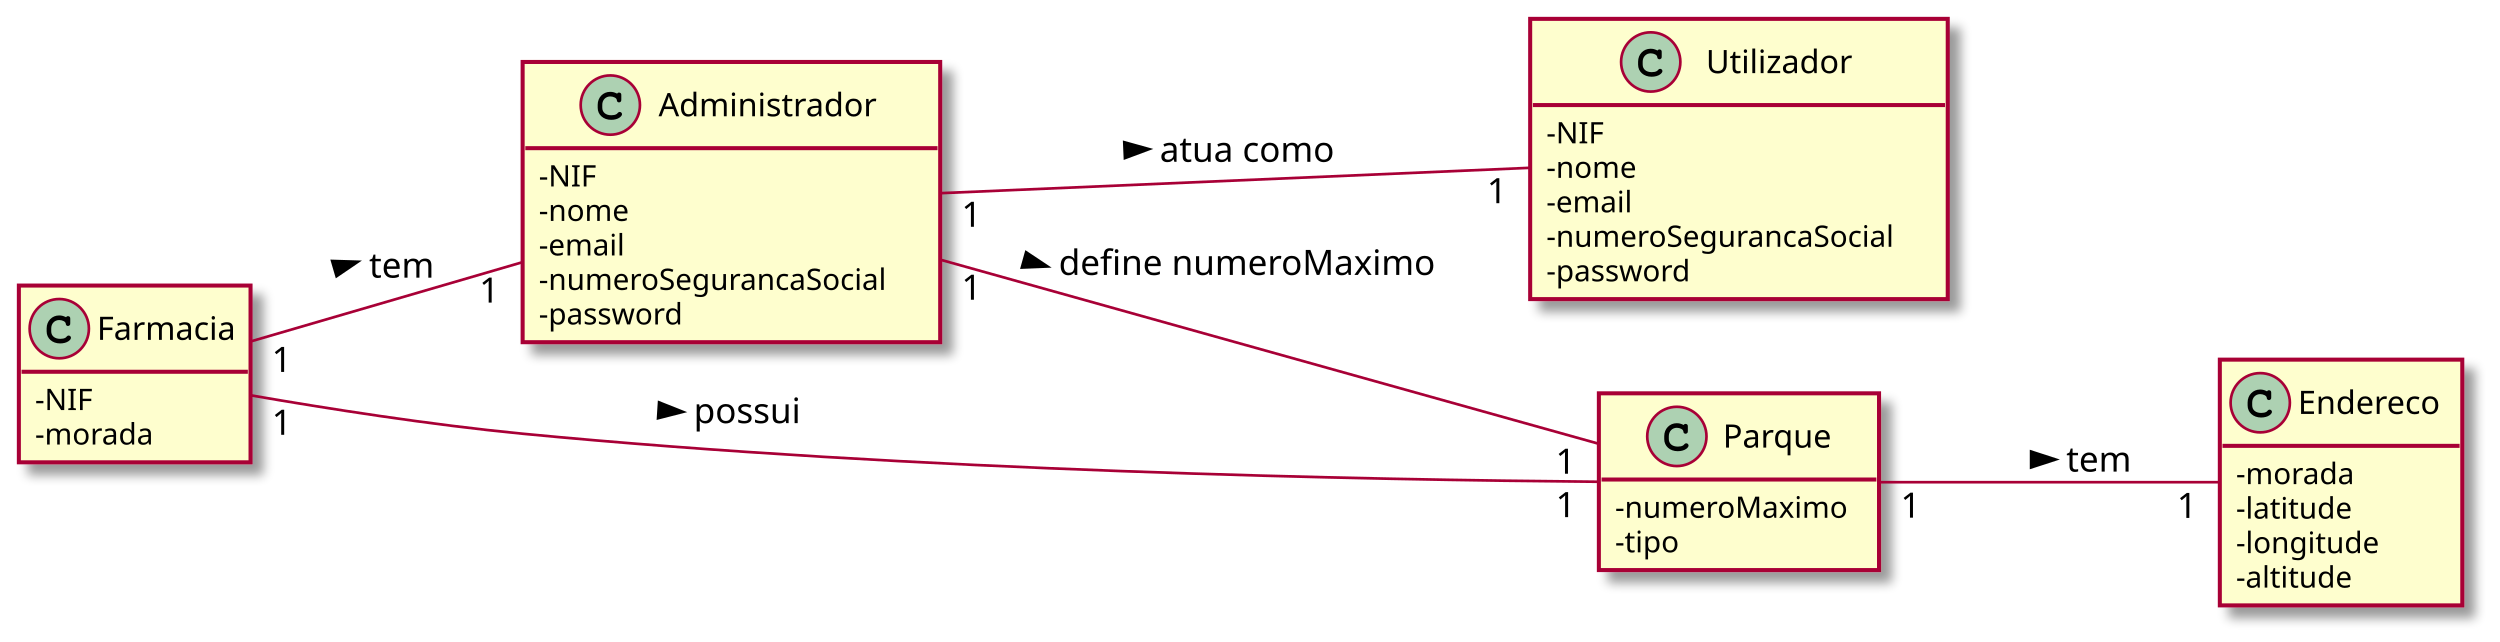
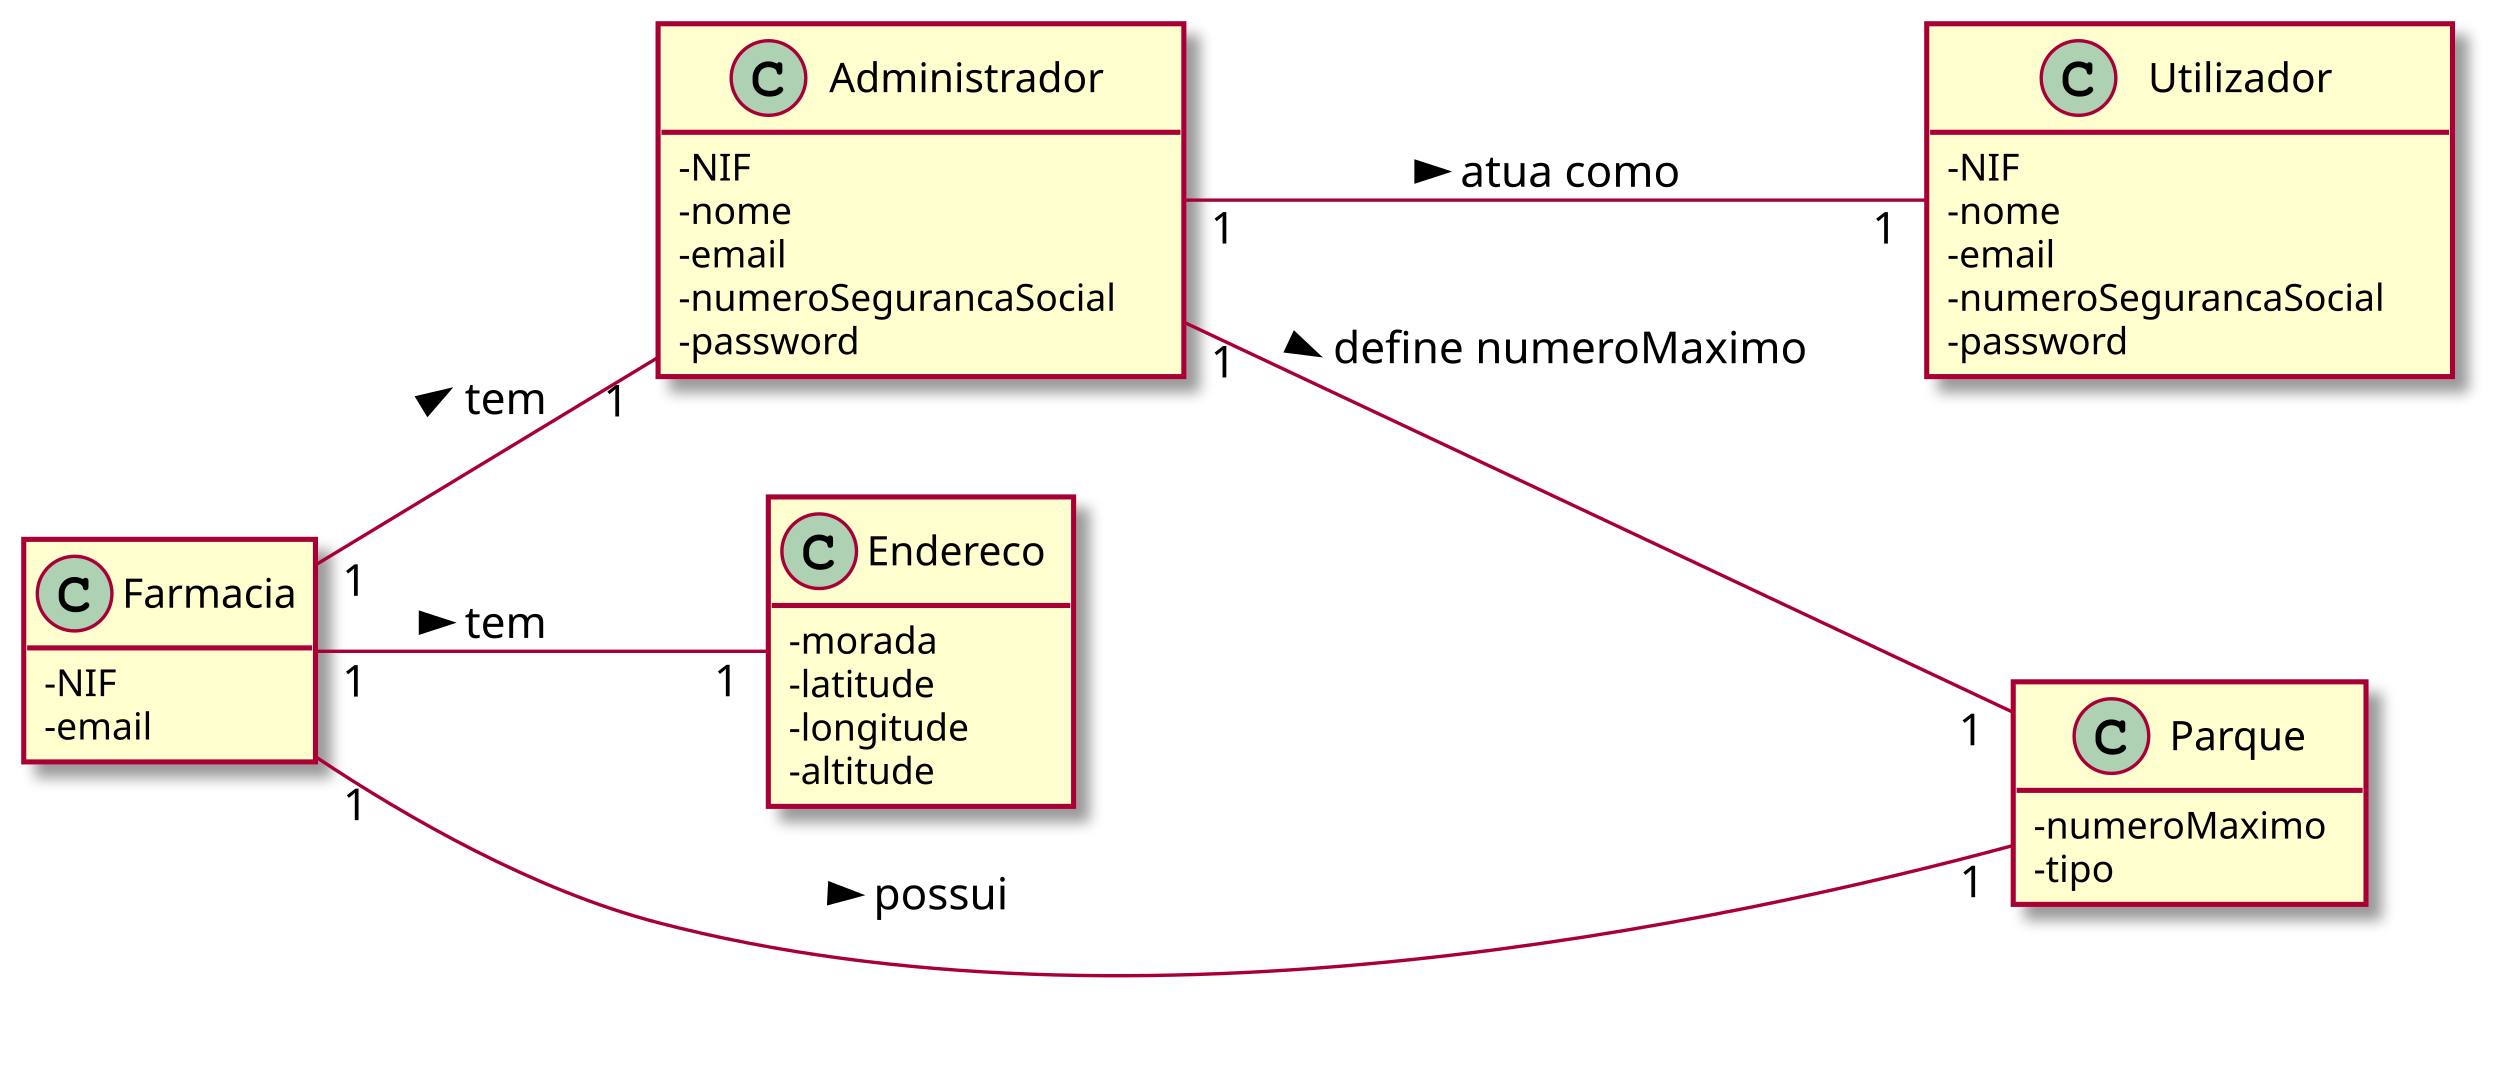
- <svg xmlns="http://www.w3.org/2000/svg" contentScriptType="application/ecmascript" contentStyleType="text/css" height="238px" preserveAspectRatio="none" style="width:928px;height:238px;" version="1.1" viewBox="0 0 928 238" width="928px" zoomAndPan="magnify">
+ <svg xmlns="http://www.w3.org/2000/svg" contentScriptType="application/ecmascript" contentStyleType="text/css" height="315px" preserveAspectRatio="none" style="width:737px;height:315px;" version="1.1" viewBox="0 0 737 315" width="737px" zoomAndPan="magnify">
  <defs>
-     <filter height="300%" id="f86et4nkgeims" width="300%" x="-1" y="-1">
+     <filter height="300%" id="fcxe67lutvoxg" width="300%" x="-1" y="-1">
      <feGaussianBlur result="blurOut" stdDeviation="2.0" />
      <feColorMatrix in="blurOut" result="blurOut2" type="matrix" values="0 0 0 0 0 0 0 0 0 0 0 0 0 0 0 0 0 0 .4 0" />
      <feOffset dx="4.0" dy="4.0" in="blurOut2" result="blurOut3" />
      <feBlend in="SourceGraphic" in2="blurOut3" mode="normal" />
    </filter>
  </defs>
  <g>
-     <rect codeLine="5" fill="#FEFECE" filter="url(#f86et4nkgeims)" height="65.609" id="Farmacia" style="stroke:#A80036;stroke-width:1.5;" width="86" x="7" y="106" />
-     <ellipse cx="22" cy="122" fill="#ADD1B2" rx="11" ry="11" style="stroke:#A80036;stroke-width:1.0;" />
-     <path d="M24.344,117.672 C23.406,117.234 22.812,117.094 21.938,117.094 C19.312,117.094 17.312,119.172 17.312,121.891 L17.312,123.016 C17.312,125.594 19.422,127.484 22.312,127.484 C23.531,127.484 24.688,127.188 25.438,126.641 C26.016,126.234 26.344,125.781 26.344,125.391 C26.344,124.938 25.953,124.547 25.484,124.547 C25.266,124.547 25.062,124.625 24.875,124.812 C24.422,125.297 24.422,125.297 24.234,125.391 C23.812,125.656 23.125,125.781 22.359,125.781 C20.312,125.781 19.016,124.688 19.016,122.984 L19.016,121.891 C19.016,120.109 20.266,118.797 22,118.797 C22.578,118.797 23.188,118.953 23.656,119.203 C24.141,119.484 24.312,119.703 24.406,120.109 C24.469,120.516 24.5,120.641 24.641,120.766 C24.781,120.906 25.016,121.016 25.234,121.016 C25.5,121.016 25.766,120.875 25.938,120.656 C26.047,120.5 26.078,120.312 26.078,119.891 L26.078,118.469 C26.078,118.031 26.062,117.906 25.969,117.75 C25.812,117.484 25.531,117.344 25.234,117.344 C24.938,117.344 24.734,117.438 24.516,117.75 L24.344,117.672 Z " fill="#000000" />
-     <text fill="#000000" font-family="sans-serif" font-size="12" lengthAdjust="spacing" textLength="54" x="36" y="126.154">Farmacia</text>
-     <line style="stroke:#A80036;stroke-width:1.5;" x1="8" x2="92" y1="138" y2="138" />
-     <text fill="#000000" font-family="sans-serif" font-size="11" lengthAdjust="spacing" textLength="21" x="13" y="152.21">-NIF</text>
-     <text fill="#000000" font-family="sans-serif" font-size="11" lengthAdjust="spacing" textLength="47" x="13" y="165.015">-morada</text>
-     <rect codeLine="10" fill="#FEFECE" filter="url(#f86et4nkgeims)" height="104.023" id="Utilizador" style="stroke:#A80036;stroke-width:1.5;" width="155" x="568" y="7" />
+     <rect codeLine="5" fill="#FEFECE" filter="url(#fcxe67lutvoxg)" height="65.609" id="Farmacia" style="stroke:#A80036;stroke-width:1.5;" width="86" x="7" y="159" />
+     <ellipse cx="22" cy="175" fill="#ADD1B2" rx="11" ry="11" style="stroke:#A80036;stroke-width:1.0;" />
+     <path d="M24.344,170.672 C23.406,170.234 22.812,170.094 21.938,170.094 C19.312,170.094 17.312,172.172 17.312,174.891 L17.312,176.016 C17.312,178.594 19.422,180.484 22.312,180.484 C23.531,180.484 24.688,180.188 25.438,179.641 C26.016,179.234 26.344,178.781 26.344,178.391 C26.344,177.938 25.953,177.547 25.484,177.547 C25.266,177.547 25.062,177.625 24.875,177.812 C24.422,178.297 24.422,178.297 24.234,178.391 C23.812,178.656 23.125,178.781 22.359,178.781 C20.312,178.781 19.016,177.688 19.016,175.984 L19.016,174.891 C19.016,173.109 20.266,171.797 22,171.797 C22.578,171.797 23.188,171.953 23.656,172.203 C24.141,172.484 24.312,172.703 24.406,173.109 C24.469,173.516 24.5,173.641 24.641,173.766 C24.781,173.906 25.016,174.016 25.234,174.016 C25.5,174.016 25.766,173.875 25.938,173.656 C26.047,173.5 26.078,173.312 26.078,172.891 L26.078,171.469 C26.078,171.031 26.062,170.906 25.969,170.75 C25.812,170.484 25.531,170.344 25.234,170.344 C24.938,170.344 24.734,170.438 24.516,170.75 L24.344,170.672 Z " fill="#000000" />
+     <text fill="#000000" font-family="sans-serif" font-size="12" lengthAdjust="spacing" textLength="54" x="36" y="179.154">Farmacia</text>
+     <line style="stroke:#A80036;stroke-width:1.5;" x1="8" x2="92" y1="191" y2="191" />
+     <text fill="#000000" font-family="sans-serif" font-size="11" lengthAdjust="spacing" textLength="21" x="13" y="205.21">-NIF</text>
+     <text fill="#000000" font-family="sans-serif" font-size="11" lengthAdjust="spacing" textLength="36" x="13" y="218.015">-email</text>
+     <rect codeLine="10" fill="#FEFECE" filter="url(#fcxe67lutvoxg)" height="104.023" id="Utilizador" style="stroke:#A80036;stroke-width:1.5;" width="155" x="568" y="7" />
    <ellipse cx="612.75" cy="23" fill="#ADD1B2" rx="11" ry="11" style="stroke:#A80036;stroke-width:1.0;" />
    <path d="M615.094,18.672 C614.156,18.234 613.562,18.094 612.688,18.094 C610.062,18.094 608.062,20.172 608.062,22.891 L608.062,24.016 C608.062,26.594 610.172,28.484 613.062,28.484 C614.281,28.484 615.438,28.188 616.188,27.641 C616.766,27.234 617.094,26.781 617.094,26.391 C617.094,25.938 616.703,25.547 616.234,25.547 C616.016,25.547 615.812,25.625 615.625,25.812 C615.172,26.297 615.172,26.297 614.984,26.391 C614.562,26.656 613.875,26.781 613.109,26.781 C611.062,26.781 609.766,25.688 609.766,23.984 L609.766,22.891 C609.766,21.109 611.016,19.797 612.75,19.797 C613.328,19.797 613.938,19.953 614.406,20.203 C614.891,20.484 615.062,20.703 615.156,21.109 C615.219,21.516 615.25,21.641 615.391,21.766 C615.531,21.906 615.766,22.016 615.984,22.016 C616.25,22.016 616.516,21.875 616.688,21.656 C616.797,21.5 616.828,21.312 616.828,20.891 L616.828,19.469 C616.828,19.031 616.812,18.906 616.719,18.75 C616.562,18.484 616.281,18.344 615.984,18.344 C615.688,18.344 615.484,18.438 615.266,18.75 L615.094,18.672 Z " fill="#000000" />
    <text fill="#000000" font-family="sans-serif" font-size="12" lengthAdjust="spacing" textLength="57" x="633.25" y="27.154">Utilizador</text>
    <line style="stroke:#A80036;stroke-width:1.5;" x1="569" x2="722" y1="39" y2="39" />
    <text fill="#000000" font-family="sans-serif" font-size="11" lengthAdjust="spacing" textLength="21" x="574" y="53.21">-NIF</text>
    <text fill="#000000" font-family="sans-serif" font-size="11" lengthAdjust="spacing" textLength="37" x="574" y="66.015">-nome</text>
    <text fill="#000000" font-family="sans-serif" font-size="11" lengthAdjust="spacing" textLength="36" x="574" y="78.82">-email</text>
    <text fill="#000000" font-family="sans-serif" font-size="11" lengthAdjust="spacing" textLength="143" x="574" y="91.624">-numeroSegurancaSocial</text>
    <text fill="#000000" font-family="sans-serif" font-size="11" lengthAdjust="spacing" textLength="57" x="574" y="104.429">-password</text>
-     <rect codeLine="18" fill="#FEFECE" filter="url(#f86et4nkgeims)" height="104.023" id="Administrador" style="stroke:#A80036;stroke-width:1.5;" width="155" x="194" y="23" />
-     <ellipse cx="226.55" cy="39" fill="#ADD1B2" rx="11" ry="11" style="stroke:#A80036;stroke-width:1.0;" />
-     <path d="M228.894,34.672 C227.956,34.234 227.363,34.094 226.488,34.094 C223.863,34.094 221.863,36.172 221.863,38.891 L221.863,40.016 C221.863,42.594 223.972,44.484 226.863,44.484 C228.081,44.484 229.238,44.188 229.988,43.641 C230.566,43.234 230.894,42.781 230.894,42.391 C230.894,41.938 230.503,41.547 230.034,41.547 C229.816,41.547 229.613,41.625 229.425,41.812 C228.972,42.297 228.972,42.297 228.784,42.391 C228.363,42.656 227.675,42.781 226.909,42.781 C224.863,42.781 223.566,41.688 223.566,39.984 L223.566,38.891 C223.566,37.109 224.816,35.797 226.55,35.797 C227.128,35.797 227.738,35.953 228.206,36.203 C228.691,36.484 228.863,36.703 228.956,37.109 C229.019,37.516 229.05,37.641 229.191,37.766 C229.331,37.906 229.566,38.016 229.784,38.016 C230.05,38.016 230.316,37.875 230.488,37.656 C230.597,37.5 230.628,37.312 230.628,36.891 L230.628,35.469 C230.628,35.031 230.613,34.906 230.519,34.75 C230.363,34.484 230.081,34.344 229.784,34.344 C229.488,34.344 229.284,34.438 229.066,34.75 L228.894,34.672 Z " fill="#000000" />
-     <text fill="#000000" font-family="sans-serif" font-size="12" lengthAdjust="spacing" textLength="84" x="244.45" y="43.154">Administrador</text>
-     <line style="stroke:#A80036;stroke-width:1.5;" x1="195" x2="348" y1="55" y2="55" />
-     <text fill="#000000" font-family="sans-serif" font-size="11" lengthAdjust="spacing" textLength="21" x="200" y="69.21">-NIF</text>
-     <text fill="#000000" font-family="sans-serif" font-size="11" lengthAdjust="spacing" textLength="37" x="200" y="82.015">-nome</text>
-     <text fill="#000000" font-family="sans-serif" font-size="11" lengthAdjust="spacing" textLength="36" x="200" y="94.82">-email</text>
-     <text fill="#000000" font-family="sans-serif" font-size="11" lengthAdjust="spacing" textLength="143" x="200" y="107.624">-numeroSegurancaSocial</text>
-     <text fill="#000000" font-family="sans-serif" font-size="11" lengthAdjust="spacing" textLength="57" x="200" y="120.429">-password</text>
-     <rect codeLine="26" fill="#FEFECE" filter="url(#f86et4nkgeims)" height="91.219" id="Endereco" style="stroke:#A80036;stroke-width:1.5;" width="90" x="824" y="133.5" />
-     <ellipse cx="839" cy="149.5" fill="#ADD1B2" rx="11" ry="11" style="stroke:#A80036;stroke-width:1.0;" />
-     <path d="M841.344,145.172 C840.406,144.734 839.812,144.594 838.938,144.594 C836.312,144.594 834.312,146.672 834.312,149.391 L834.312,150.516 C834.312,153.094 836.422,154.984 839.312,154.984 C840.531,154.984 841.688,154.688 842.438,154.141 C843.016,153.734 843.344,153.281 843.344,152.891 C843.344,152.438 842.953,152.047 842.484,152.047 C842.266,152.047 842.062,152.125 841.875,152.312 C841.422,152.797 841.422,152.797 841.234,152.891 C840.812,153.156 840.125,153.281 839.359,153.281 C837.312,153.281 836.016,152.188 836.016,150.484 L836.016,149.391 C836.016,147.609 837.266,146.297 839,146.297 C839.578,146.297 840.188,146.453 840.656,146.703 C841.141,146.984 841.312,147.203 841.406,147.609 C841.469,148.016 841.5,148.141 841.641,148.266 C841.781,148.406 842.016,148.516 842.234,148.516 C842.5,148.516 842.766,148.375 842.938,148.156 C843.047,148 843.078,147.812 843.078,147.391 L843.078,145.969 C843.078,145.531 843.062,145.406 842.969,145.25 C842.812,144.984 842.531,144.844 842.234,144.844 C841.938,144.844 841.734,144.938 841.516,145.25 L841.344,145.172 Z " fill="#000000" />
-     <text fill="#000000" font-family="sans-serif" font-size="12" lengthAdjust="spacing" textLength="58" x="853" y="153.654">Endereco</text>
-     <line style="stroke:#A80036;stroke-width:1.5;" x1="825" x2="913" y1="165.5" y2="165.5" />
-     <text fill="#000000" font-family="sans-serif" font-size="11" lengthAdjust="spacing" textLength="47" x="830" y="179.71">-morada</text>
-     <text fill="#000000" font-family="sans-serif" font-size="11" lengthAdjust="spacing" textLength="47" x="830" y="192.515">-latitude</text>
-     <text fill="#000000" font-family="sans-serif" font-size="11" lengthAdjust="spacing" textLength="57" x="830" y="205.32">-longitude</text>
-     <text fill="#000000" font-family="sans-serif" font-size="11" lengthAdjust="spacing" textLength="47" x="830" y="218.125">-altitude</text>
-     <rect codeLine="33" fill="#FEFECE" filter="url(#f86et4nkgeims)" height="65.609" id="Parque" style="stroke:#A80036;stroke-width:1.5;" width="104" x="593.5" y="146" />
-     <ellipse cx="622.45" cy="162" fill="#ADD1B2" rx="11" ry="11" style="stroke:#A80036;stroke-width:1.0;" />
-     <path d="M624.794,157.672 C623.856,157.234 623.263,157.094 622.388,157.094 C619.763,157.094 617.763,159.172 617.763,161.891 L617.763,163.016 C617.763,165.594 619.872,167.484 622.763,167.484 C623.981,167.484 625.138,167.188 625.888,166.641 C626.466,166.234 626.794,165.781 626.794,165.391 C626.794,164.938 626.403,164.547 625.934,164.547 C625.716,164.547 625.513,164.625 625.325,164.812 C624.872,165.297 624.872,165.297 624.684,165.391 C624.263,165.656 623.575,165.781 622.809,165.781 C620.763,165.781 619.466,164.688 619.466,162.984 L619.466,161.891 C619.466,160.109 620.716,158.797 622.45,158.797 C623.028,158.797 623.638,158.953 624.106,159.203 C624.591,159.484 624.763,159.703 624.856,160.109 C624.919,160.516 624.95,160.641 625.091,160.766 C625.231,160.906 625.466,161.016 625.684,161.016 C625.95,161.016 626.216,160.875 626.388,160.656 C626.497,160.5 626.528,160.312 626.528,159.891 L626.528,158.469 C626.528,158.031 626.513,157.906 626.419,157.75 C626.263,157.484 625.981,157.344 625.684,157.344 C625.388,157.344 625.184,157.438 624.966,157.75 L624.794,157.672 Z " fill="#000000" />
-     <text fill="#000000" font-family="sans-serif" font-size="12" lengthAdjust="spacing" textLength="41" x="639.55" y="166.154">Parque</text>
-     <line style="stroke:#A80036;stroke-width:1.5;" x1="594.5" x2="696.5" y1="178" y2="178" />
-     <text fill="#000000" font-family="sans-serif" font-size="11" lengthAdjust="spacing" textLength="92" x="599.5" y="192.21">-numeroMaximo</text>
-     <text fill="#000000" font-family="sans-serif" font-size="11" lengthAdjust="spacing" textLength="25" x="599.5" y="205.015">-tipo</text>
-     <path codeLine="38" d="M349.128,71.704 C413.148,68.951 503.979,65.044 567.972,62.292 " fill="none" id="Administrador-Utilizador" style="stroke:#A80036;stroke-width:1.0;" />
-     <polygon fill="#000000" points="426.495,55.352,417.332,52.804,417.585,58.676,426.495,55.352" style="stroke:#000000;stroke-width:1.0;" />
-     <text fill="#000000" font-family="sans-serif" font-size="13" lengthAdjust="spacing" textLength="69" x="430.5" y="60.067">atua como</text>
-     <text fill="#000000" font-family="sans-serif" font-size="13" lengthAdjust="spacing" textLength="8" x="356.908" y="84.177">1</text>
-     <text fill="#000000" font-family="sans-serif" font-size="13" lengthAdjust="spacing" textLength="8" x="551.947" y="75.427">1</text>
-     <path codeLine="39" d="M349.128,96.423 C422.187,116.848 530.164,147.035 593.322,164.692 " fill="none" id="Administrador-Parque" style="stroke:#A80036;stroke-width:1.0;" />
-     <polygon fill="#000000" points="388.815,98.913,380.896,93.647,379.313,99.308,388.815,98.913" style="stroke:#000000;stroke-width:1.0;" />
-     <text fill="#000000" font-family="sans-serif" font-size="13" lengthAdjust="spacing" textLength="144" x="393" y="102.067">define numeroMaximo</text>
-     <text fill="#000000" font-family="sans-serif" font-size="13" lengthAdjust="spacing" textLength="8" x="356.908" y="111.252">1</text>
-     <text fill="#000000" font-family="sans-serif" font-size="13" lengthAdjust="spacing" textLength="8" x="577.422" y="175.839">1</text>
-     <path codeLine="40" d="M93.079,146.751 C121.483,151.668 159.872,157.704 194,161 C338.331,174.941 509.679,178.131 593.364,178.83 " fill="none" id="Farmacia-Parque" style="stroke:#A80036;stroke-width:1.0;" />
-     <polygon fill="#000000" points="253.49,152.886,244.651,149.375,244.275,155.24,253.49,152.886" style="stroke:#000000;stroke-width:1.0;" />
-     <text fill="#000000" font-family="sans-serif" font-size="13" lengthAdjust="spacing" textLength="41" x="257.5" y="157.067">possui</text>
-     <text fill="#000000" font-family="sans-serif" font-size="13" lengthAdjust="spacing" textLength="8" x="100.877" y="161.387">1</text>
-     <text fill="#000000" font-family="sans-serif" font-size="13" lengthAdjust="spacing" textLength="8" x="577.47" y="191.964">1</text>
-     <path codeLine="41" d="M697.595,179 C735.796,179 787.494,179 823.897,179 " fill="none" id="Parque-Endereco" style="stroke:#A80036;stroke-width:1.0;" />
-     <polygon fill="#000000" points="763,170.566,753.955,167.627,753.955,173.505,763,170.566" style="stroke:#000000;stroke-width:1.0;" />
-     <text fill="#000000" font-family="sans-serif" font-size="13" lengthAdjust="spacing" textLength="26" x="767" y="175.067">tem</text>
-     <text fill="#000000" font-family="sans-serif" font-size="13" lengthAdjust="spacing" textLength="8" x="705.483" y="192.158">1</text>
-     <text fill="#000000" font-family="sans-serif" font-size="13" lengthAdjust="spacing" textLength="8" x="808.071" y="192.255">1</text>
-     <path codeLine="42" d="M93.062,126.736 C121.569,118.424 160.071,107.198 193.925,97.327 " fill="none" id="Farmacia-Administrador" style="stroke:#A80036;stroke-width:1.0;" />
-     <polygon fill="#000000" points="132.8,97.167,123.294,96.877,124.939,102.52,132.8,97.167" style="stroke:#000000;stroke-width:1.0;" />
-     <text fill="#000000" font-family="sans-serif" font-size="13" lengthAdjust="spacing" textLength="26" x="137" y="103.067">tem</text>
-     <text fill="#000000" font-family="sans-serif" font-size="13" lengthAdjust="spacing" textLength="8" x="100.857" y="138.057">1</text>
-     <text fill="#000000" font-family="sans-serif" font-size="13" lengthAdjust="spacing" textLength="8" x="177.895" y="112.335">1</text>
+     <rect codeLine="18" fill="#FEFECE" filter="url(#fcxe67lutvoxg)" height="104.023" id="Administrador" style="stroke:#A80036;stroke-width:1.5;" width="155" x="194" y="7" />
+     <ellipse cx="226.55" cy="23" fill="#ADD1B2" rx="11" ry="11" style="stroke:#A80036;stroke-width:1.0;" />
+     <path d="M228.894,18.672 C227.956,18.234 227.363,18.094 226.488,18.094 C223.863,18.094 221.863,20.172 221.863,22.891 L221.863,24.016 C221.863,26.594 223.972,28.484 226.863,28.484 C228.081,28.484 229.238,28.188 229.988,27.641 C230.566,27.234 230.894,26.781 230.894,26.391 C230.894,25.938 230.503,25.547 230.034,25.547 C229.816,25.547 229.613,25.625 229.425,25.812 C228.972,26.297 228.972,26.297 228.784,26.391 C228.363,26.656 227.675,26.781 226.909,26.781 C224.863,26.781 223.566,25.688 223.566,23.984 L223.566,22.891 C223.566,21.109 224.816,19.797 226.55,19.797 C227.128,19.797 227.738,19.953 228.206,20.203 C228.691,20.484 228.863,20.703 228.956,21.109 C229.019,21.516 229.05,21.641 229.191,21.766 C229.331,21.906 229.566,22.016 229.784,22.016 C230.05,22.016 230.316,21.875 230.488,21.656 C230.597,21.5 230.628,21.312 230.628,20.891 L230.628,19.469 C230.628,19.031 230.613,18.906 230.519,18.75 C230.363,18.484 230.081,18.344 229.784,18.344 C229.488,18.344 229.284,18.438 229.066,18.75 L228.894,18.672 Z " fill="#000000" />
+     <text fill="#000000" font-family="sans-serif" font-size="12" lengthAdjust="spacing" textLength="84" x="244.45" y="27.154">Administrador</text>
+     <line style="stroke:#A80036;stroke-width:1.5;" x1="195" x2="348" y1="39" y2="39" />
+     <text fill="#000000" font-family="sans-serif" font-size="11" lengthAdjust="spacing" textLength="21" x="200" y="53.21">-NIF</text>
+     <text fill="#000000" font-family="sans-serif" font-size="11" lengthAdjust="spacing" textLength="37" x="200" y="66.015">-nome</text>
+     <text fill="#000000" font-family="sans-serif" font-size="11" lengthAdjust="spacing" textLength="36" x="200" y="78.82">-email</text>
+     <text fill="#000000" font-family="sans-serif" font-size="11" lengthAdjust="spacing" textLength="143" x="200" y="91.624">-numeroSegurancaSocial</text>
+     <text fill="#000000" font-family="sans-serif" font-size="11" lengthAdjust="spacing" textLength="57" x="200" y="104.429">-password</text>
+     <rect codeLine="26" fill="#FEFECE" filter="url(#fcxe67lutvoxg)" height="91.219" id="Endereco" style="stroke:#A80036;stroke-width:1.5;" width="90" x="226.5" y="146.5" />
+     <ellipse cx="241.5" cy="162.5" fill="#ADD1B2" rx="11" ry="11" style="stroke:#A80036;stroke-width:1.0;" />
+     <path d="M243.844,158.172 C242.906,157.734 242.312,157.594 241.438,157.594 C238.812,157.594 236.812,159.672 236.812,162.391 L236.812,163.516 C236.812,166.094 238.922,167.984 241.812,167.984 C243.031,167.984 244.188,167.688 244.938,167.141 C245.516,166.734 245.844,166.281 245.844,165.891 C245.844,165.438 245.453,165.047 244.984,165.047 C244.766,165.047 244.562,165.125 244.375,165.312 C243.922,165.797 243.922,165.797 243.734,165.891 C243.312,166.156 242.625,166.281 241.859,166.281 C239.812,166.281 238.516,165.188 238.516,163.484 L238.516,162.391 C238.516,160.609 239.766,159.297 241.5,159.297 C242.078,159.297 242.688,159.453 243.156,159.703 C243.641,159.984 243.812,160.203 243.906,160.609 C243.969,161.016 244,161.141 244.141,161.266 C244.281,161.406 244.516,161.516 244.734,161.516 C245,161.516 245.266,161.375 245.438,161.156 C245.547,161 245.578,160.812 245.578,160.391 L245.578,158.969 C245.578,158.531 245.562,158.406 245.469,158.25 C245.312,157.984 245.031,157.844 244.734,157.844 C244.438,157.844 244.234,157.938 244.016,158.25 L243.844,158.172 Z " fill="#000000" />
+     <text fill="#000000" font-family="sans-serif" font-size="12" lengthAdjust="spacing" textLength="58" x="255.5" y="166.654">Endereco</text>
+     <line style="stroke:#A80036;stroke-width:1.5;" x1="227.5" x2="315.5" y1="178.5" y2="178.5" />
+     <text fill="#000000" font-family="sans-serif" font-size="11" lengthAdjust="spacing" textLength="47" x="232.5" y="192.71">-morada</text>
+     <text fill="#000000" font-family="sans-serif" font-size="11" lengthAdjust="spacing" textLength="47" x="232.5" y="205.515">-latitude</text>
+     <text fill="#000000" font-family="sans-serif" font-size="11" lengthAdjust="spacing" textLength="57" x="232.5" y="218.32">-longitude</text>
+     <text fill="#000000" font-family="sans-serif" font-size="11" lengthAdjust="spacing" textLength="47" x="232.5" y="231.125">-altitude</text>
+     <rect codeLine="33" fill="#FEFECE" filter="url(#fcxe67lutvoxg)" height="65.609" id="Parque" style="stroke:#A80036;stroke-width:1.5;" width="104" x="593.5" y="201" />
+     <ellipse cx="622.45" cy="217" fill="#ADD1B2" rx="11" ry="11" style="stroke:#A80036;stroke-width:1.0;" />
+     <path d="M624.794,212.672 C623.856,212.235 623.263,212.094 622.388,212.094 C619.763,212.094 617.763,214.172 617.763,216.891 L617.763,218.016 C617.763,220.594 619.872,222.485 622.763,222.485 C623.981,222.485 625.138,222.188 625.888,221.641 C626.466,221.235 626.794,220.782 626.794,220.391 C626.794,219.938 626.403,219.547 625.934,219.547 C625.716,219.547 625.513,219.625 625.325,219.813 C624.872,220.297 624.872,220.297 624.684,220.391 C624.263,220.657 623.575,220.782 622.809,220.782 C620.763,220.782 619.466,219.688 619.466,217.985 L619.466,216.891 C619.466,215.11 620.716,213.797 622.45,213.797 C623.028,213.797 623.638,213.953 624.106,214.203 C624.591,214.485 624.763,214.703 624.856,215.11 C624.919,215.516 624.95,215.641 625.091,215.766 C625.231,215.907 625.466,216.016 625.684,216.016 C625.95,216.016 626.216,215.875 626.388,215.657 C626.497,215.5 626.528,215.313 626.528,214.891 L626.528,213.469 C626.528,213.032 626.513,212.907 626.419,212.75 C626.263,212.485 625.981,212.344 625.684,212.344 C625.388,212.344 625.184,212.438 624.966,212.75 L624.794,212.672 Z " fill="#000000" />
+     <text fill="#000000" font-family="sans-serif" font-size="12" lengthAdjust="spacing" textLength="41" x="639.55" y="221.155">Parque</text>
+     <line style="stroke:#A80036;stroke-width:1.5;" x1="594.5" x2="696.5" y1="233" y2="233" />
+     <text fill="#000000" font-family="sans-serif" font-size="11" lengthAdjust="spacing" textLength="92" x="599.5" y="247.211">-numeroMaximo</text>
+     <text fill="#000000" font-family="sans-serif" font-size="11" lengthAdjust="spacing" textLength="25" x="599.5" y="260.015">-tipo</text>
+     <path codeLine="38" d="M349.128,59 C413.148,59 503.979,59 567.972,59 " fill="none" id="Administrador-Utilizador" style="stroke:#A80036;stroke-width:1.0;" />
+     <polygon fill="#000000" points="426.5,50.566,417.455,47.627,417.455,53.505,426.5,50.566" style="stroke:#000000;stroke-width:1.0;" />
+     <text fill="#000000" font-family="sans-serif" font-size="13" lengthAdjust="spacing" textLength="69" x="430.5" y="55.067">atua como</text>
+     <text fill="#000000" font-family="sans-serif" font-size="13" lengthAdjust="spacing" textLength="8" x="356.908" y="71.787">1</text>
+     <text fill="#000000" font-family="sans-serif" font-size="13" lengthAdjust="spacing" textLength="8" x="551.947" y="71.811">1</text>
+     <path codeLine="39" d="M349.128,95.048 C422.187,129.418 530.164,180.213 593.322,209.925 " fill="none" id="Administrador-Parque" style="stroke:#A80036;stroke-width:1.0;" />
+     <polygon fill="#000000" points="388.524,104.695,381.591,98.185,379.089,103.504,388.524,104.695" style="stroke:#000000;stroke-width:1.0;" />
+     <text fill="#000000" font-family="sans-serif" font-size="13" lengthAdjust="spacing" textLength="144" x="393" y="107.067">define numeroMaximo</text>
+     <text fill="#000000" font-family="sans-serif" font-size="13" lengthAdjust="spacing" textLength="8" x="356.908" y="111.271">1</text>
+     <text fill="#000000" font-family="sans-serif" font-size="13" lengthAdjust="spacing" textLength="8" x="577.422" y="219.697">1</text>
+     <path codeLine="40" d="M93.266,223.253 C120.501,241.395 157.526,262.491 194,272 C335.079,308.781 508.605,272.18 593.217,249.323 " fill="none" id="Farmacia-Parque" style="stroke:#A80036;stroke-width:1.0;" />
+     <polygon fill="#000000" points="253.493,263.827,244.613,260.421,244.307,266.291,253.493,263.827" style="stroke:#000000;stroke-width:1.0;" />
+     <text fill="#000000" font-family="sans-serif" font-size="13" lengthAdjust="spacing" textLength="41" x="257.5" y="268.067">possui</text>
+     <text fill="#000000" font-family="sans-serif" font-size="13" lengthAdjust="spacing" textLength="8" x="101.094" y="241.781">1</text>
+     <text fill="#000000" font-family="sans-serif" font-size="13" lengthAdjust="spacing" textLength="8" x="577.654" y="264.492">1</text>
+     <path codeLine="41" d="M93.062,192 C131.279,192 187.46,192 226.322,192 " fill="none" id="Farmacia-Endereco" style="stroke:#A80036;stroke-width:1.0;" />
+     <polygon fill="#000000" points="133,183.566,123.955,180.627,123.955,186.505,133,183.566" style="stroke:#000000;stroke-width:1.0;" />
+     <text fill="#000000" font-family="sans-serif" font-size="13" lengthAdjust="spacing" textLength="26" x="137" y="188.067">tem</text>
+     <text fill="#000000" font-family="sans-serif" font-size="13" lengthAdjust="spacing" textLength="8" x="100.857" y="205.353">1</text>
+     <text fill="#000000" font-family="sans-serif" font-size="13" lengthAdjust="spacing" textLength="8" x="210.484" y="205.256">1</text>
+     <path codeLine="42" d="M93.062,166.514 C121.569,149.241 160.071,125.912 193.925,105.399 " fill="none" id="Farmacia-Administrador" style="stroke:#A80036;stroke-width:1.0;" />
+     <polygon fill="#000000" points="132.276,114.975,123.017,117.149,126.063,122.176,132.276,114.975" style="stroke:#000000;stroke-width:1.0;" />
+     <text fill="#000000" font-family="sans-serif" font-size="13" lengthAdjust="spacing" textLength="26" x="137" y="122.067">tem</text>
+     <text fill="#000000" font-family="sans-serif" font-size="13" lengthAdjust="spacing" textLength="8" x="100.857" y="175.645">1</text>
+     <text fill="#000000" font-family="sans-serif" font-size="13" lengthAdjust="spacing" textLength="8" x="177.895" y="122.777">1</text>
  </g>
</svg>
